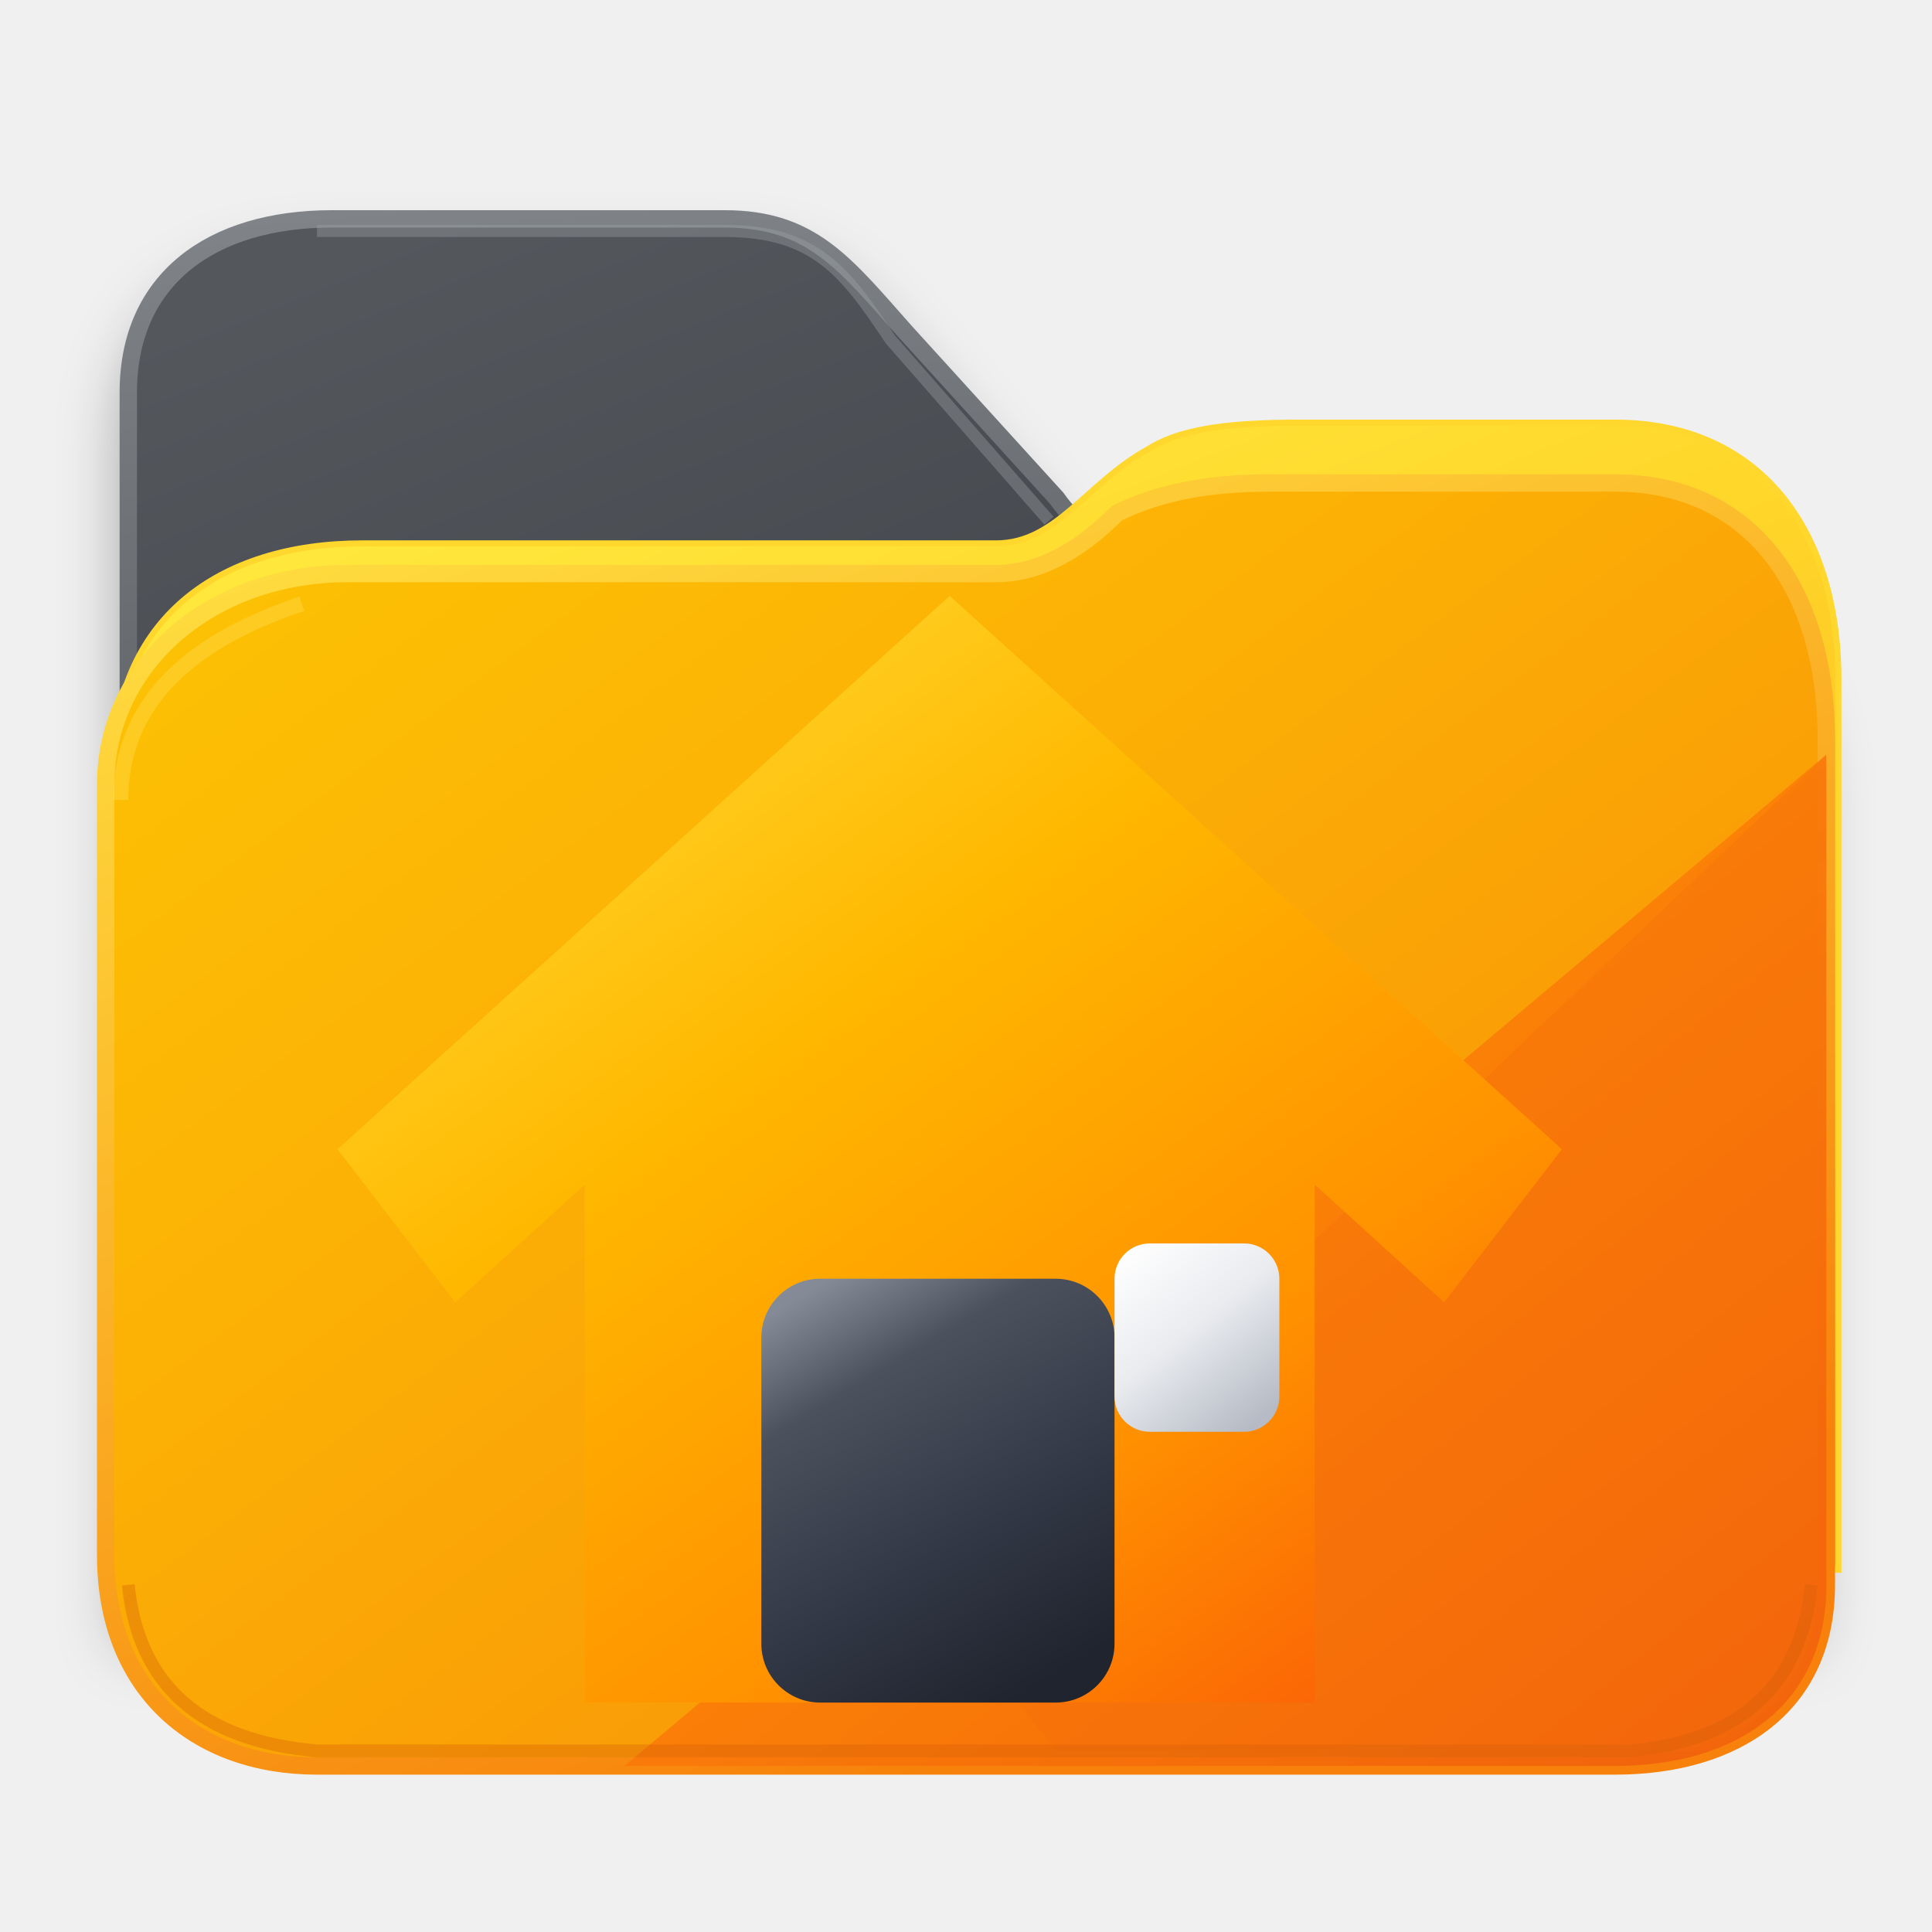
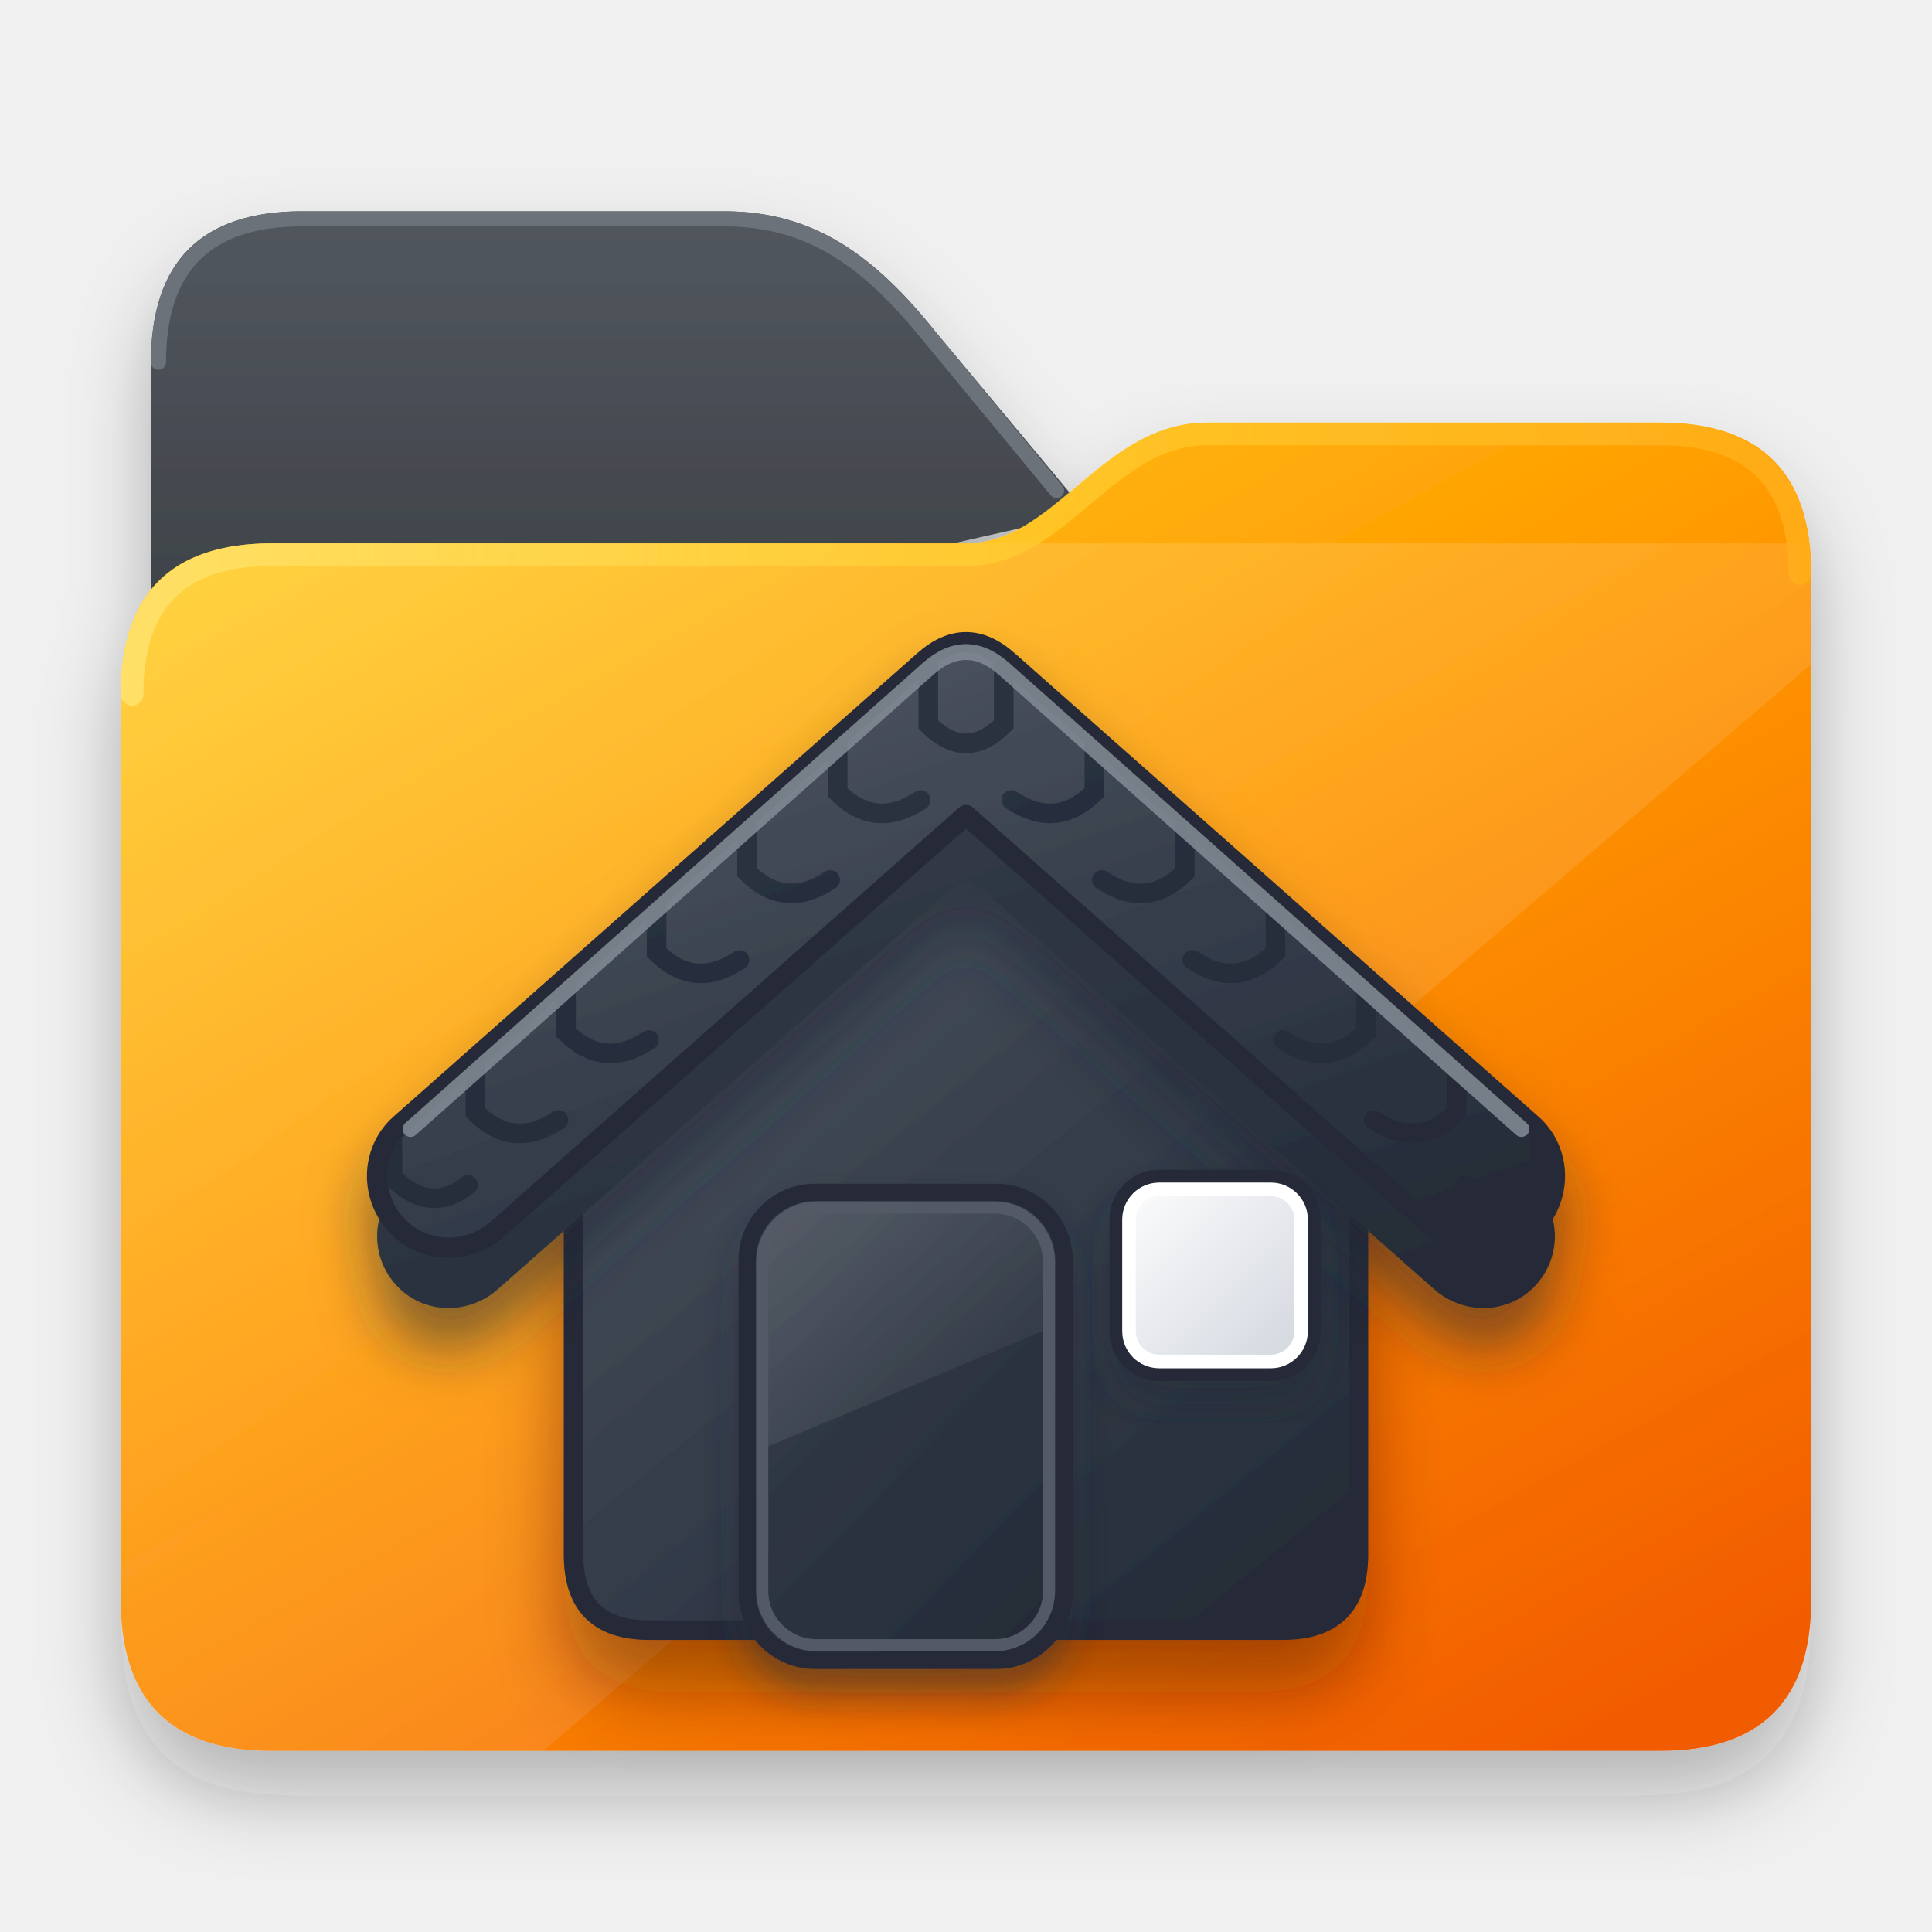
- <svg xmlns="http://www.w3.org/2000/svg" width="128" height="128" viewBox="0 0 128 128" role="img" aria-label="Soplos Linux - folder-home">
+ <svg xmlns="http://www.w3.org/2000/svg" viewBox="0 0 128 128" width="128" height="128">
  <defs>
-     <linearGradient id="gold" x1=".1" y1="0" x2=".92" y2="1" gradientUnits="objectBoundingBox">
-       <stop stop-color="#ffde3a" />
-       <stop offset=".37" stop-color="#ffb800" />
-       <stop offset=".72" stop-color="#ff9100" />
-       <stop offset="1" stop-color="#fa5b07" />
+     <linearGradient id="backTabGrad" x1="0%" y1="0%" x2="0%" y2="100%">
+       <stop offset="0%" stop-color="#52575e" />
+       <stop offset="100%" stop-color="#393d42" />
    </linearGradient>
-     <linearGradient id="orange" x1="0" y1="0" x2="1" y2="1">
-       <stop stop-color="#ffc313" />
-       <stop offset=".48" stop-color="#ff8500" />
-       <stop offset="1" stop-color="#f34c15" />
+     <linearGradient id="folderBodyGrad" x1="15%" y1="0%" x2="85%" y2="100%">
+       <stop offset="0%" stop-color="#ffca18" />
+       <stop offset="45%" stop-color="#ff9800" />
+       <stop offset="100%" stop-color="#f25c05" />
    </linearGradient>
-     <linearGradient id="fire" x1=".2" y1="0" x2=".7" y2="1">
-       <stop stop-color="#ffe100" />
-       <stop offset=".43" stop-color="#ff8b08" />
-       <stop offset=".8" stop-color="#f84d25" />
-       <stop offset="1" stop-color="#e82058" />
+     <linearGradient id="topRimGrad" x1="0%" y1="0%" x2="100%" y2="0%">
+       <stop offset="0%" stop-color="#ffe169" stop-opacity="0.95" />
+       <stop offset="50%" stop-color="#ffd034" stop-opacity="0.7" />
+       <stop offset="100%" stop-color="#ffae19" stop-opacity="0.85" />
    </linearGradient>
-     <linearGradient id="red" x1="0" y1="0" x2=".85" y2="1">
-       <stop stop-color="#ffb350" />
-       <stop offset=".5" stop-color="#ff5e21" />
-       <stop offset="1" stop-color="#e52544" />
-     </linearGradient>
-     <linearGradient id="metal" x1="0" y1="0" x2=".4" y2="1">
-       <stop stop-color="#fcfdff" />
-       <stop offset=".38" stop-color="#e5e8ec" />
-       <stop offset=".75" stop-color="#aeb4c0" />
-       <stop offset="1" stop-color="#737b89" />
-     </linearGradient>
-     <linearGradient id="light" x1=".1" y1="0" x2=".8" y2="1">
-       <stop stop-color="#ffffff" />
-       <stop offset=".48" stop-color="#e9ebef" />
-       <stop offset="1" stop-color="#b5bac4" />
-     </linearGradient>
-     <linearGradient id="dark" x1=".2" y1="0" x2=".7" y2="1">
-       <stop stop-color="#858b96" />
-       <stop offset=".23" stop-color="#4b525e" />
-       <stop offset=".65" stop-color="#313744" />
-       <stop offset="1" stop-color="#1f242e" />
-     </linearGradient>
-     <linearGradient id="panel" x1=".2" y1="0" x2=".8" y2="1">
-       <stop stop-color="#444a55" />
-       <stop offset="1" stop-color="#191d25" />
-     </linearGradient>
-     <linearGradient id="glass" x1="0" y1="0" x2="1" y2="1">
-       <stop stop-color="#b6bbc4" />
-       <stop offset=".23" stop-color="#5e6571" />
-       <stop offset="1" stop-color="#20242d" />
-     </linearGradient>
-     <linearGradient id="green" x1="0" y1="0" x2="1" y2="1">
-       <stop stop-color="#7ed74d" />
-       <stop offset="1" stop-color="#1f8b36" />
-     </linearGradient>
-     <linearGradient id="screen" x1="0" y1="0" x2=".85" y2="1">
-       <stop stop-color="#f7a42a" />
-       <stop offset=".58" stop-color="#fa6427" />
-       <stop offset="1" stop-color="#e9274c" />
-     </linearGradient>
-     <linearGradient id="azure" x1="0" y1="0" x2="1" y2="1">
-       <stop stop-color="#8895a9" />
-       <stop offset=".6" stop-color="#464e61" />
-       <stop offset="1" stop-color="#2a303c" />
-     </linearGradient>
-     <filter id="shadow" x="-20%" y="-20%" width="150%" height="160%" color-interpolation-filters="sRGB">
-       <feGaussianBlur in="SourceAlpha" stdDeviation="2.2" />
-       <feOffset dy="3" />
-       <feComponentTransfer>
-         <feFuncA type="linear" slope=".28" />
-       </feComponentTransfer>
-       <feMerge>
-         <feMergeNode />
-         <feMergeNode in="SourceGraphic" />
-       </feMerge>
-     </filter>
-     <filter id="softshadow" x="-15%" y="-15%" width="140%" height="150%">
-       <feGaussianBlur in="SourceAlpha" stdDeviation="1.5" />
-       <feOffset dy="2" />
-       <feComponentTransfer>
-         <feFuncA type="linear" slope=".25" />
-       </feComponentTransfer>
-       <feMerge>
-         <feMergeNode />
-         <feMergeNode in="SourceGraphic" />
-       </feMerge>
-     </filter>
-     <linearGradient id="sopGrey" x1=".2" y1="0" x2=".7" y2="1">
-       <stop stop-color="#54575c" />
-       <stop offset=".52" stop-color="#41444a" />
-       <stop offset="1" stop-color="#25282e" />
-     </linearGradient>
-     <linearGradient id="sopBackStroke" x1="0" y1="0" x2=".1" y2="1">
-       <stop stop-color="#81858a" />
-       <stop offset="1" stop-color="#32353a" />
-     </linearGradient>
-     <linearGradient id="sopLip" x1=".1" y1="0" x2=".7" y2="1">
-       <stop stop-color="#ffec41" />
-       <stop offset=".42" stop-color="#ffd62a" />
-       <stop offset="1" stop-color="#fab018" />
-     </linearGradient>
-     <linearGradient id="sopFace" x1="0" y1="0" x2="1" y2="1">
-       <stop stop-color="#fcc504" />
-       <stop offset=".36" stop-color="#fcb105" />
-       <stop offset=".7" stop-color="#f99a07" />
-       <stop offset="1" stop-color="#f68a08" />
-     </linearGradient>
-     <linearGradient id="sopPlainFace" x1=".07" y1=".08" x2=".87" y2="1">
-       <stop stop-color="#fab410" />
-       <stop offset=".53" stop-color="#f5a10e" />
-       <stop offset="1" stop-color="#ee900c" />
-     </linearGradient>
-     <linearGradient id="sopOrangeFacet" x1="0" y1="0" x2="1" y2="1">
-       <stop stop-color="#ee900c" />
-       <stop offset=".46" stop-color="#fb7a08" />
-       <stop offset="1" stop-color="#ef560c" />
-     </linearGradient>
-     <linearGradient id="sopPhotoFacet" x1="0" y1="0" x2="1" y2="1">
-       <stop stop-color="#f5a10e" />
-       <stop offset=".5" stop-color="#ff810a" />
-       <stop offset="1" stop-color="#f35a0a" />
-     </linearGradient>
-     <linearGradient id="sopPaper" x1="0" y1="0" x2="1" y2="1">
-       <stop stop-color="#fff" />
-       <stop offset=".45" stop-color="#fafafa" />
-       <stop offset="1" stop-color="#d9dce0" />
+     <linearGradient id="diagonalSheen" x1="0%" y1="0%" x2="100%" y2="100%">
+       <stop offset="0%" stop-color="#ffffff" stop-opacity="0.18" />
+       <stop offset="100%" stop-color="#ffffff" stop-opacity="0.04" />
    </linearGradient>
    <linearGradient id="sopGlyphDark" x1=".1" y1="0" x2=".8" y2="1">
-       <stop stop-color="#535a65" />
-       <stop offset=".56" stop-color="#363e4b" />
-       <stop offset="1" stop-color="#252c38" />
+       <stop offset="0%" stop-color="#535a65" />
+       <stop offset="56%" stop-color="#363e4b" />
+       <stop offset="100%" stop-color="#252c38" />
    </linearGradient>
-     <linearGradient id="sopImageTile" x1="0" y1="0" x2="1" y2="1">
-       <stop stop-color="#ffa36d" />
-       <stop offset=".55" stop-color="#ff735b" />
-       <stop offset="1" stop-color="#f04d44" />
+     <linearGradient id="houseFacadeGreyGrad" x1=".1" y1="0" x2=".8" y2="1">
+       <stop offset="0%" stop-color="#535a65" />
+       <stop offset="56%" stop-color="#363e4b" />
+       <stop offset="100%" stop-color="#252c38" />
    </linearGradient>
-     <linearGradient id="sopOutline" x1="0" y1="0" x2=".5" y2="1">
-       <stop stop-color="#ffe544" />
-       <stop offset="1" stop-color="#f7810a" />
+     <linearGradient id="roofGreySurfaceGrad" x1=".1" y1="0" x2=".8" y2="1">
+       <stop offset="0%" stop-color="#535a65" />
+       <stop offset="56%" stop-color="#363e4b" />
+       <stop offset="100%" stop-color="#252c38" />
    </linearGradient>
-     <clipPath id="sopFrontClip">
-       <path d="M7 52 C7 44 14 38 23 38 H66 Q70 38 74 34 Q78 32 84 32 H107 C116 32 121 39 121 49 V105 C121 113 115 117 107 117 H21 C13 117 7 112 7 103 Z" />
+     <linearGradient id="roofGreyEdgeGrad" x1=".1" y1="0" x2=".8" y2="1">
+       <stop offset="0%" stop-color="#363e4b" />
+       <stop offset="100%" stop-color="#252c38" />
+     </linearGradient>
+     <linearGradient id="doorGreyGrad" x1=".1" y1="0" x2=".8" y2="1">
+       <stop offset="0%" stop-color="#363e4b" />
+       <stop offset="100%" stop-color="#252c38" />
+     </linearGradient>
+     <linearGradient id="doorGlassSheen" x1="0%" y1="0%" x2="100%" y2="100%">
+       <stop offset="0%" stop-color="#ffffff" stop-opacity="0.16" />
+       <stop offset="100%" stop-color="#ffffff" stop-opacity="0" />
+     </linearGradient>
+     <linearGradient id="windowGreyGrad" x1="0%" y1="0%" x2="100%" y2="100%">
+       <stop offset="0%" stop-color="#ffffff" />
+       <stop offset="100%" stop-color="#cfd4dc" />
+     </linearGradient>
+     <filter id="folderShadow" x="-15%" y="-15%" width="130%" height="135%">
+       <feDropShadow dx="0" dy="3" stdDeviation="2.5" flood-color="#1a1c1e" flood-opacity="0.28" />
+     </filter>
+     <filter id="houseGreyDropShadow" x="-20%" y="-20%" width="140%" height="145%">
+       <feDropShadow dx="0" dy="3.5" stdDeviation="2.4" flood-color="#4a1400" flood-opacity="0.46" />
+     </filter>
+     <filter id="roofGreyDropShadow" x="-20%" y="-20%" width="140%" height="145%">
+       <feDropShadow dx="0" dy="2.8" stdDeviation="1.9" flood-color="#252c38" flood-opacity="0.55" />
+     </filter>
+     <filter id="detailGreyShadow" x="-25%" y="-25%" width="150%" height="150%">
+       <feDropShadow dx="0" dy="1.6" stdDeviation="1.2" flood-color="#252c38" flood-opacity="0.45" />
+     </filter>
+     <clipPath id="folderClip">
+       <path d="M 8 46 Q 8 36 18 36 L 64 36 C 70 36, 73 28, 80 28 L 110 28 Q 120 28 120 38 L 120 106 Q 120 116 110 116 L 18 116 Q 8 116 8 106 Z" />
    </clipPath>
-     <filter id="sopBlurShadow" x="-20%" y="-20%" width="140%" height="160%">
-       <feGaussianBlur stdDeviation="2" />
-     </filter>
+     <clipPath id="roofTilesClip">
+       <path d="M 26.5 74.5                 L 61.2 43.8                 Q 64 41.3 66.8 43.8                 L 101.5 74.5                 C 103.5 76.3, 103.5 79.4, 101.6 81.3                 C 99.8 83.1, 96.9 83.1, 95 81.4                 L 64 54                 L 33 81.4                 C 31.1 83.1, 28.2 83.1, 26.4 81.3                 C 24.5 79.4, 24.5 76.3, 26.5 74.5 Z" />
+     </clipPath>
  </defs>
-   <path d="M8 56 V26 C8 18 14 14 22 14 H48 C54 14 56 16 60 21 L70 33 C73 37 76 37 83 37 H107 C115 37 120 42 120 50 V106 H8 Z" fill="#000" opacity=".31" transform="translate(0 3)" filter="url(#sopBlurShadow)" />
-   <path d="M8.5 54 V26 C8.5 18.5 14 14.5 22 14.5 H48 C53.8 14.5 56 17.5 60 22 L70 33 C72.5 36.5 75.5 37 83 37 H108 C115 37 119.5 42 119.5 49 V104 H8.5Z" fill="url(#sopGrey)" stroke="url(#sopBackStroke)" stroke-width="1.15" />
-   <path d="M21 15.3 H48 C54 15.3 56 18 59 22.5 L69.5 34.5" fill="none" stroke="#9fa2a6" stroke-width=".8" opacity=".38" />
-   <path d="M7.5 56 V51 C7.5 41 14.5 36 24 36 H66 C70 36 72 32 76 29.8 C78 28.5 81 28 86 28 H107 C116.5 28 121.8 35 121.8 45 V104 H7.5Z" fill="url(#sopLip)" stroke="#ffd72d" stroke-width=".4" />
-   <path d="M7 52 C7 44 14 38 23 38 H66 Q70 38 74 34 Q78 32 84 32 H107 C116 32 121 39 121 49 V105 C121 113 115 117 107 117 H21 C13 117 7 112 7 103 Z" fill="url(#sopFace)" stroke="url(#sopOutline)" stroke-width="1.15" />
-   <g clip-path="url(#sopFrontClip)">
-     <path d="M121 50 39 119 H124 Z" fill="url(#sopOrangeFacet)" opacity=".80" />
-     <path d="M121 50 62 106 70 116 122 116Z" fill="#f66c09" opacity=".30" />
+   <g filter="url(#folderShadow)">
+     <path d="M 10 48 L 10 24 Q 10 14 20 14 L 48 14 C 54 14, 58 17, 62 22 L 72 34 L 10 48 Z" fill="url(#backTabGrad)" />
+     <path d="M 10.5 24 Q 10.5 14.5 20 14.5 L 48 14.5 C 53.8 14.5, 57.6 17.4, 61.5 22.2 L 70 32.5" fill="none" stroke="#6c727a" stroke-width="1" stroke-linecap="round" />
+     <path d="M 8 46 Q 8 36 18 36 L 64 36 C 70 36, 73 28, 80 28 L 110 28 Q 120 28 120 38 L 120 106 Q 120 116 110 116 L 18 116 Q 8 116 8 106 Z" fill="url(#folderBodyGrad)" />
+     <g clip-path="url(#folderClip)">
+       <polygon points="8,36 120,36 120,44 36,116 8,116" fill="url(#diagonalSheen)" />
+     </g>
+     <path d="M 8.75 46 Q 8.75 36.75 18 36.75 L 64 36.75 C 70.3 36.75, 73.3 28.75, 80 28.75 L 110 28.75 Q 119.25 28.75 119.25 38" fill="none" stroke="url(#topRimGrad)" stroke-width="1.5" stroke-linecap="round" />
  </g>
-   <path d="M8 53 Q8 44 20 40" fill="none" stroke="#ffda45" stroke-width="1" opacity=".46" />
-   <path d="M8.5 105 Q9.5 115 21 116 H108 Q119 115 120 105" fill="none" stroke="#d65f07" stroke-width=".85" opacity=".36" />
-   <g transform="translate(13 27) scale(.78)">
-     <g>
-       <path d="M12 63 64 16 116 63 106 76 95 66V110H33V66L22 76Z" fill="url(#gold)" />
-       <rect x="48" y="74" width="30" height="36" rx="5" fill="url(#dark)" />
-       <rect x="78" y="71" width="14" height="16" rx="3" fill="url(#light)" />
+   <g id="homeIconGrey">
+     <g filter="url(#houseGreyDropShadow)">
+       <path d="M 38 71 L 64 48 L 90 71 L 90 103 Q 90 108 85 108 L 43 108 Q 38 108 38 103 Z" fill="url(#houseFacadeGreyGrad)" stroke="#252c38" stroke-width="1.3" stroke-linejoin="round" />
+       <path d="M 39.2 71.5 L 64 49.5 L 88.8 71.5" fill="none" stroke="#7c838e" stroke-width="0.95" stroke-linecap="round" stroke-opacity="0.75" />
+     </g>
+     <g filter="url(#roofGreyDropShadow)">
+       <path d="M 26.5 78.5                 L 61.2 47.8                 Q 64 45.3 66.8 47.8                 L 101.5 78.5                 C 103.5 80.3, 103.5 83.4, 101.6 85.3                 C 99.8 87.1, 96.9 87.1, 95 85.4                 L 64 58                 L 33 85.4                 C 31.1 87.1, 28.2 87.1, 26.4 85.3                 C 24.5 83.4, 24.5 80.3, 26.5 78.5 Z" fill="url(#roofGreyEdgeGrad)" />
+       <path d="M 26.5 74.5                 L 61.2 43.8                 Q 64 41.3 66.8 43.8                 L 101.5 74.5                 C 103.5 76.3, 103.5 79.4, 101.6 81.3                 C 99.8 83.1, 96.9 83.1, 95 81.4                 L 64 54                 L 33 81.4                 C 31.1 83.1, 28.2 83.1, 26.4 81.3                 C 24.5 79.4, 24.5 76.3, 26.5 74.5 Z" fill="url(#roofGreySurfaceGrad)" stroke="#252c38" stroke-width="1.35" stroke-linejoin="round" />
+       <g clip-path="url(#roofTilesClip)" fill="none" stroke="#252c38" stroke-width="1.3" stroke-linecap="round" opacity="0.85">
+         <path d="M 61.5 43 L 61.5 48 Q 64 50.5 66.5 48 L 66.5 43" />
+         <path d="M 55.5 47.5 L 55.5 52.5 Q 58 55 61 53" />
+         <path d="M 49.5 52.8 L 49.5 57.8 Q 52 60.3 55 58.3" />
+         <path d="M 43.5 58.1 L 43.5 63.1 Q 46 65.6 49 63.6" />
+         <path d="M 37.5 63.4 L 37.5 68.4 Q 40 70.9 43 68.9" />
+         <path d="M 31.5 68.7 L 31.5 73.7 Q 34 76.2 37 74.2" />
+         <path d="M 26 74 L 26 78 Q 28.5 80.5 31 78.5" />
+         <path d="M 72.5 47.5 L 72.5 52.5 Q 70 55 67 53" />
+         <path d="M 78.5 52.8 L 78.5 57.8 Q 76 60.3 73 58.3" />
+         <path d="M 84.5 58.1 L 84.5 63.1 Q 82 65.6 79 63.6" />
+         <path d="M 90.5 63.4 L 90.5 68.4 Q 88 70.9 85 68.9" />
+         <path d="M 96.5 68.7 L 96.5 73.7 Q 94 76.2 91 74.2" />
+         <path d="M 102 74 L 102 78 Q 99.5 80.5 97 78.5" />
+       </g>
+       <path d="M 27.2 74.8 L 61.5 44.3 Q 64 42.1 66.5 44.3 L 100.8 74.8" fill="none" stroke="#848c96" stroke-width="1.05" stroke-linecap="round" stroke-opacity="0.85" />
+     </g>
+     <g filter="url(#detailGreyShadow)">
+       <rect x="49.5" y="79" width="21" height="31" rx="4.5" fill="url(#doorGreyGrad)" stroke="#252c38" stroke-width="1.15" />
+       <path d="M 50.5 96 L 50.5 83.5 Q 50.5 80 54 80 L 66 80 Q 69.5 80 69.5 83.5 L 69.5 88 Z" fill="url(#doorGlassSheen)" />
+       <rect x="50.5" y="80" width="19" height="29" rx="3.6" fill="none" stroke="#535a65" stroke-width="0.8" />
+     </g>
+     <g filter="url(#detailGreyShadow)">
+       <rect x="74" y="78" width="13" height="13" rx="2.8" fill="url(#windowGreyGrad)" stroke="#252c38" stroke-width="1" />
+       <rect x="74.8" y="78.8" width="11.4" height="11.4" rx="2" fill="none" stroke="#ffffff" stroke-width="0.9" />
    </g>
  </g>
</svg>
